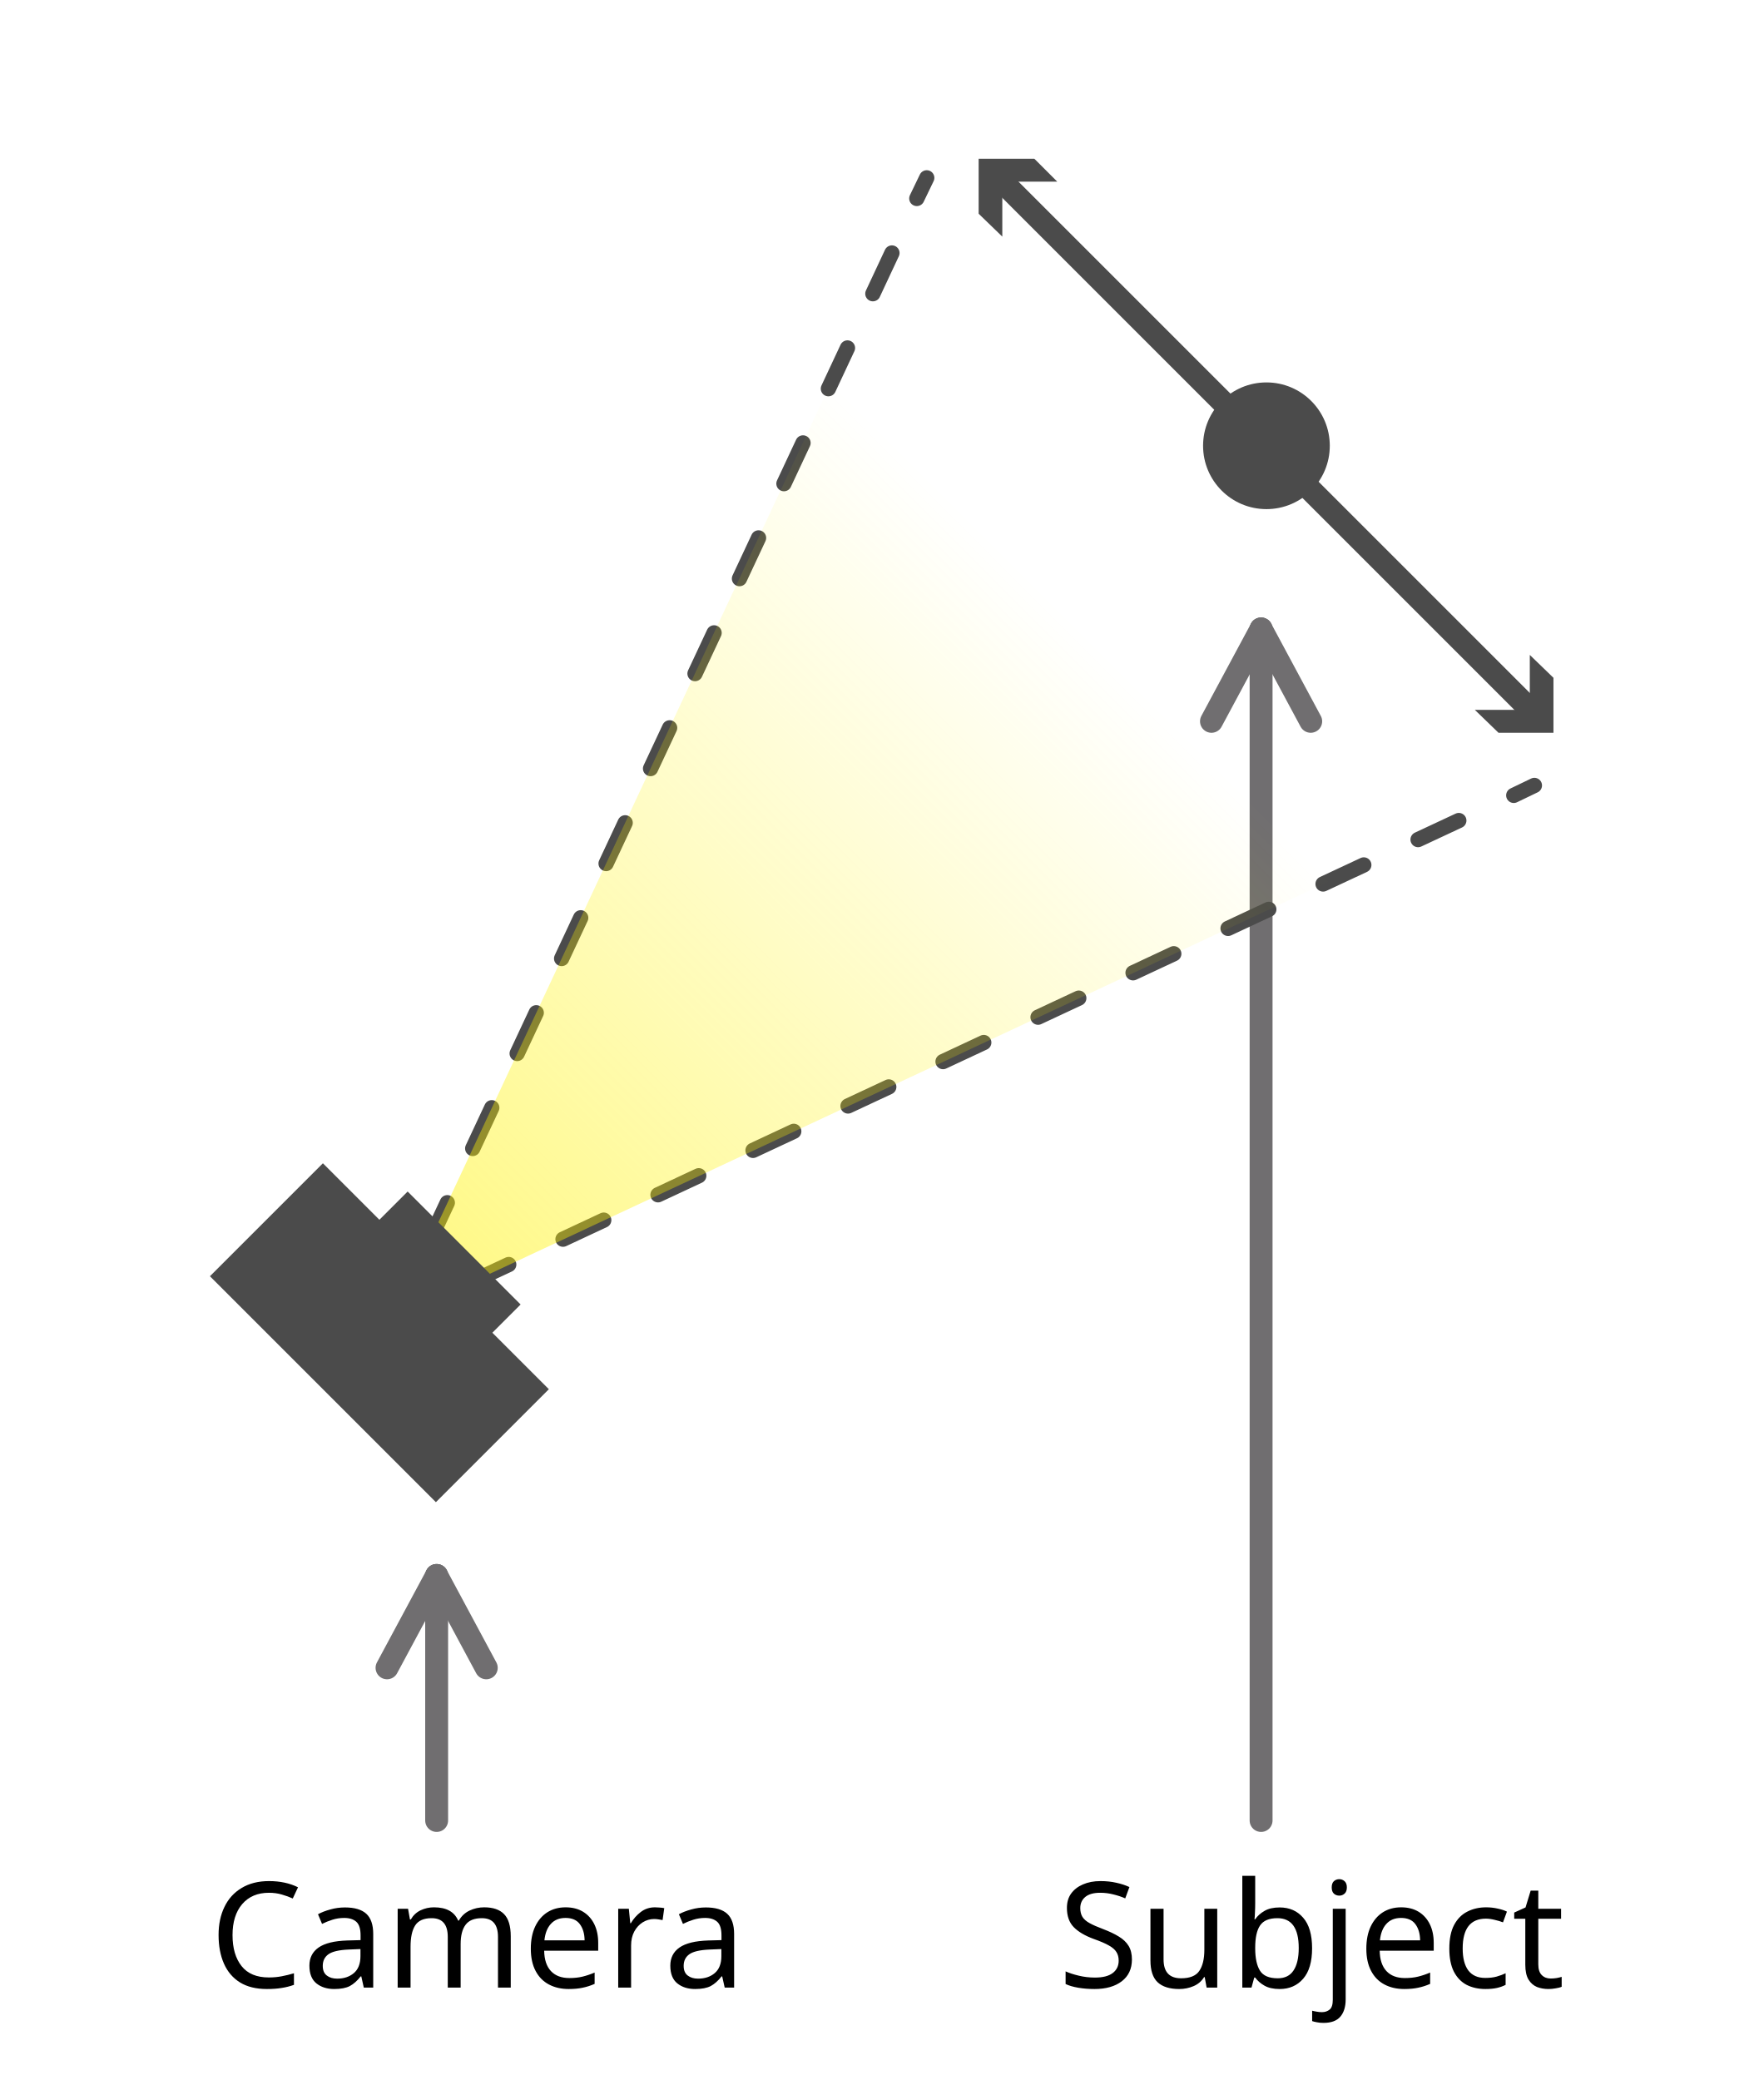
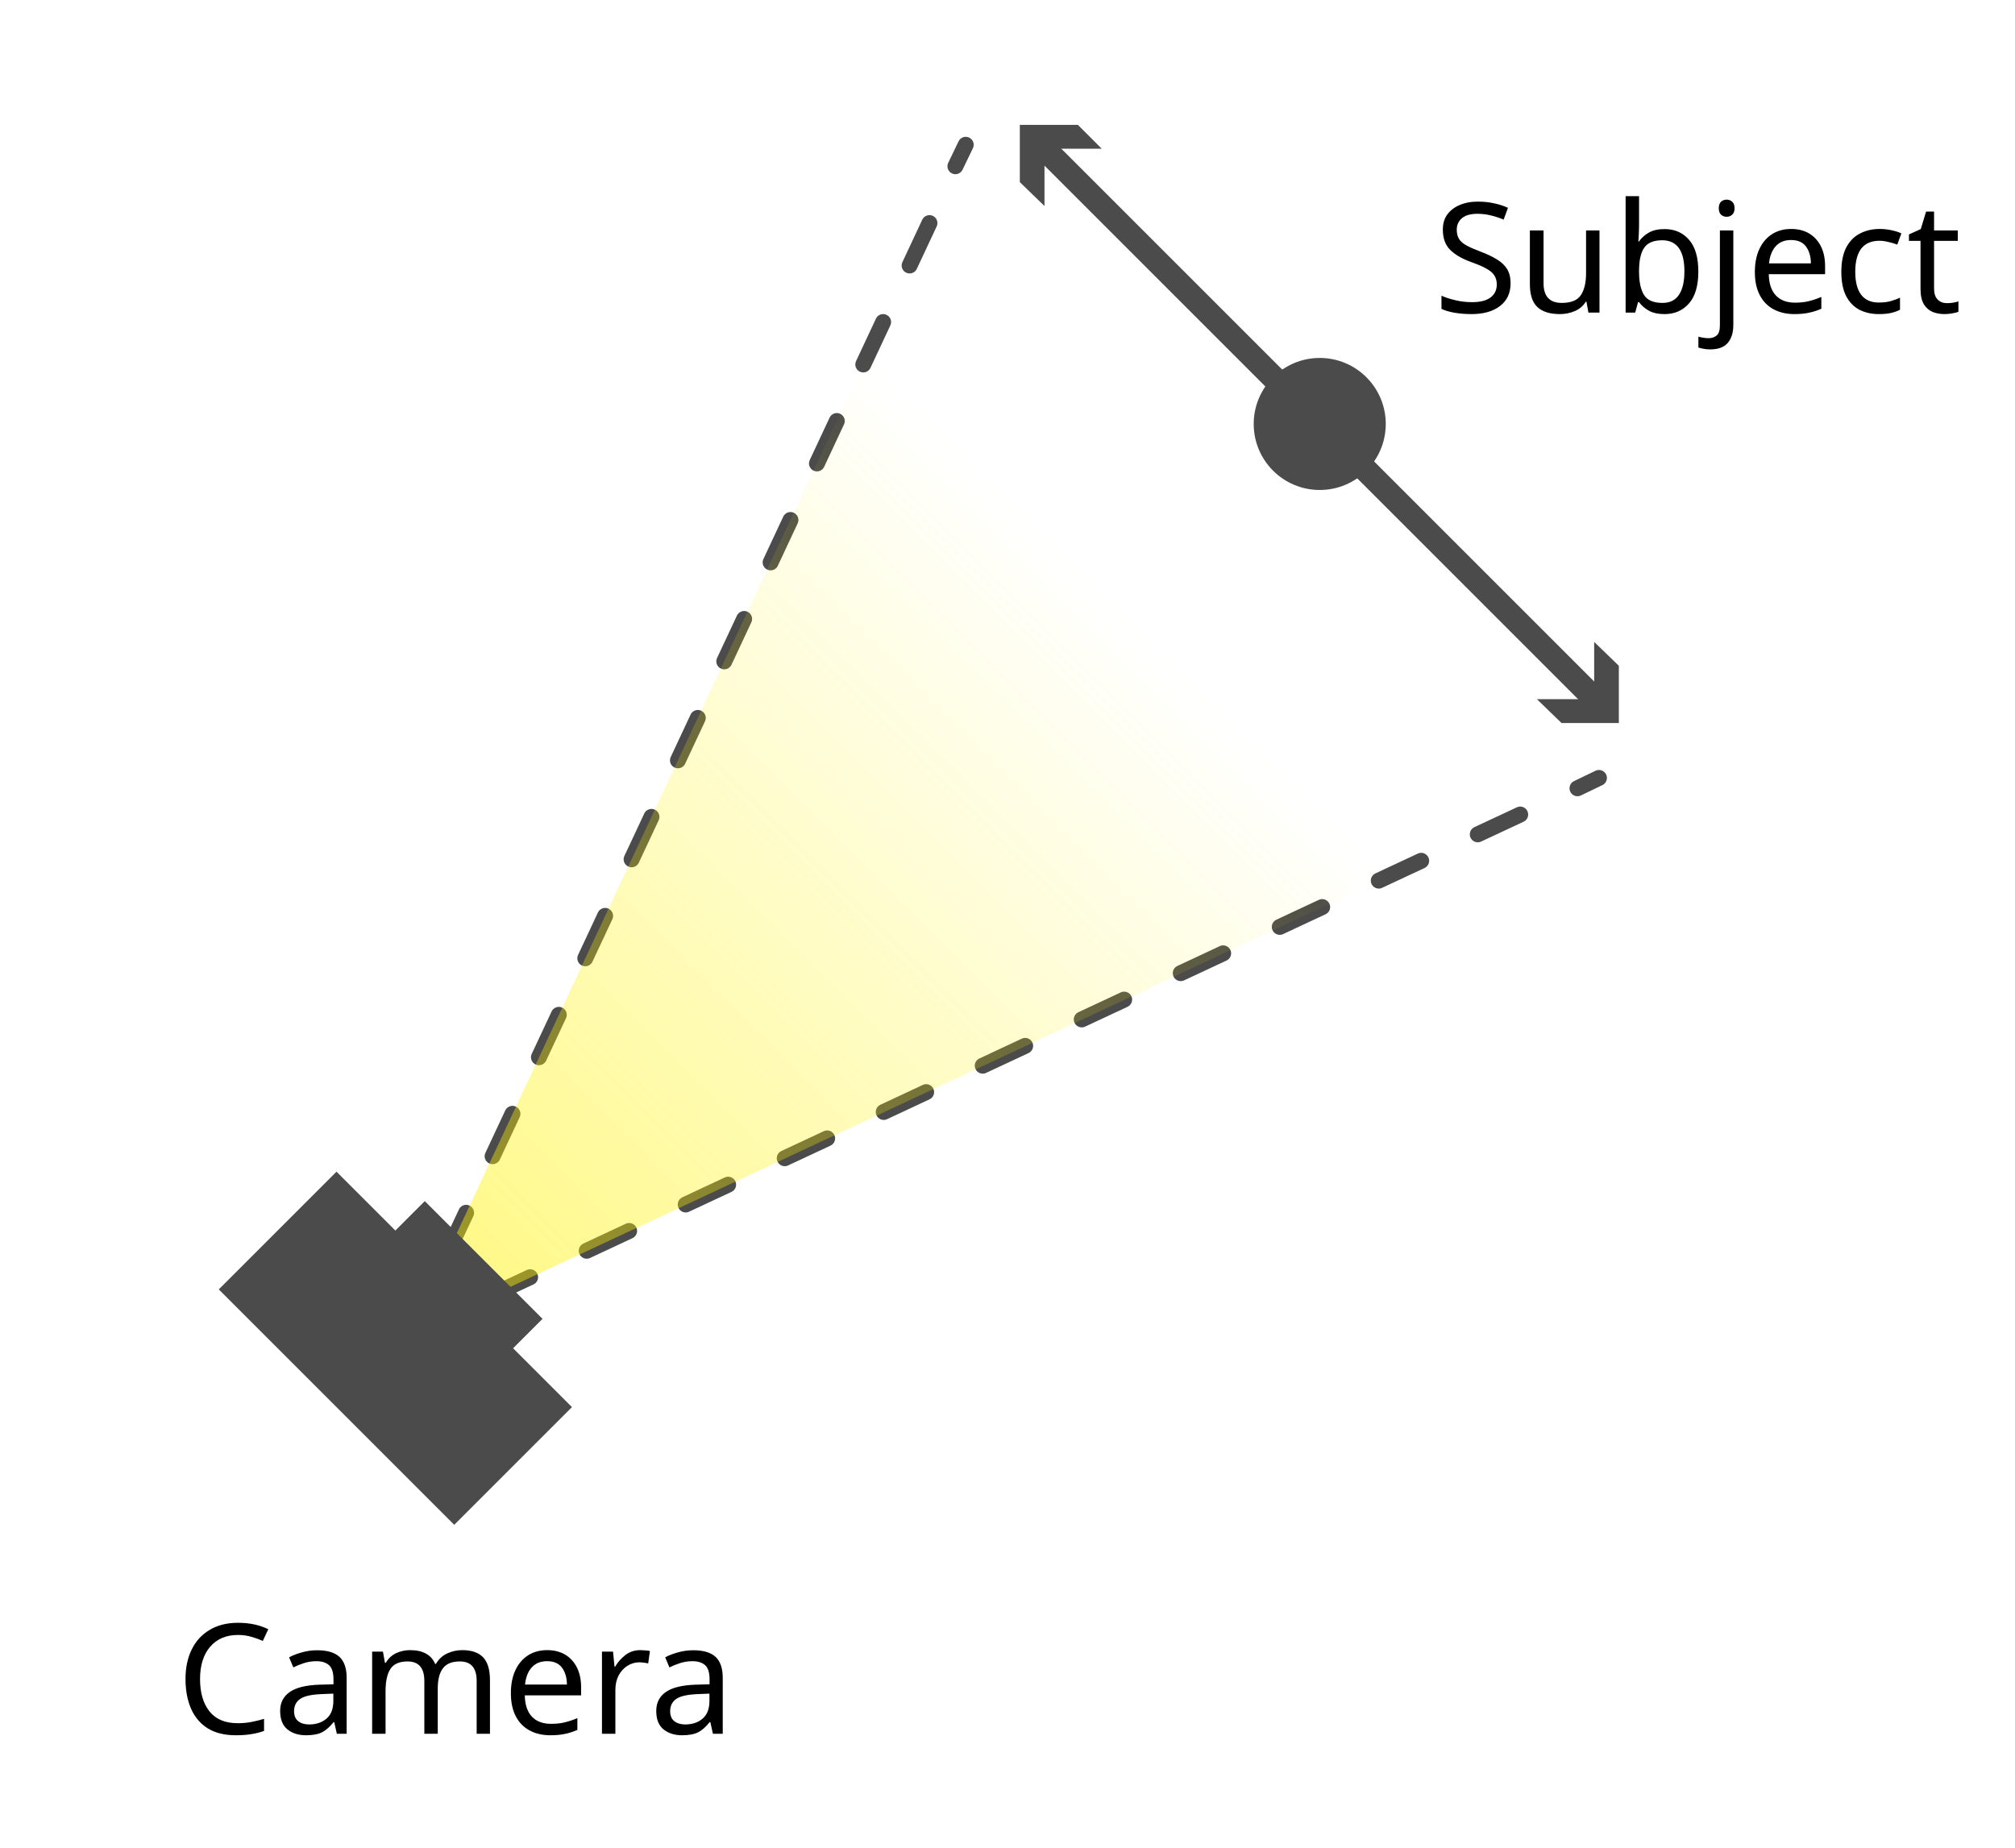
- <svg xmlns="http://www.w3.org/2000/svg" version="1.1" id="Layer_1" x="0px" y="0px" viewBox="-396 232 231 272.5" style="enable-background:new -396 232 231 272.5;" xml:space="preserve">
+ <svg xmlns="http://www.w3.org/2000/svg" version="1.1" id="Layer_1" x="0px" y="0px" viewBox="-524 224.5 253.3 232.3" style="enable-background:new -524 224.5 253.3 232.3;" xml:space="preserve">
  <style type="text/css">
- 	.st0{opacity:0.8;}
- 	.st1{fill:none;stroke:#4C4A4C;stroke-width:3;stroke-linecap:round;stroke-linejoin:round;stroke-miterlimit:10;}
- 	.st2{font-family:'NYPLKievit-Regular';}
- 	.st3{font-size:19.272px;}
- 	.st4{fill:none;stroke:#4B4B4B;stroke-width:3;stroke-linecap:round;stroke-linejoin:round;}
- 	.st5{fill:#4B4B4B;}
- 	.st6{fill:none;stroke:#4B4B4B;stroke-width:2;stroke-linecap:round;stroke-linejoin:round;}
- 	.st7{fill:none;stroke:#4B4B4B;stroke-width:2;stroke-linecap:round;stroke-linejoin:round;stroke-dasharray:5.888,7.85;}
- 	.st8{fill:url(#SVGID_1_);}
+ 	.st0{font-family:'NYPLKievit-Regular';}
+ 	.st1{font-size:19.272px;}
+ 	.st2{fill:none;stroke:#4B4B4B;stroke-width:3;stroke-linecap:round;stroke-linejoin:round;}
+ 	.st3{fill:#4B4B4B;}
+ 	.st4{fill:none;stroke:#4B4B4B;stroke-width:2;stroke-linecap:round;stroke-linejoin:round;}
+ 	.st5{fill:none;stroke:#4B4B4B;stroke-width:2;stroke-linecap:round;stroke-linejoin:round;stroke-dasharray:5.888,7.85;}
+ 	.st6{fill:url(#SVGID_1_);}
</style>
+   <text transform="matrix(1 0 0 1 -501.8528 442.4663)" class="st0 st1">Camera</text>
+   <text transform="matrix(1 0 0 1 -343.7807 263.7996)" class="st0 st1">Subject</text>
  <g>
-     <g class="st0">
-       <line class="st1" x1="-338.8" y1="438.4" x2="-338.8" y2="470.5" />
-       <line class="st1" x1="-338.8" y1="438.4" x2="-345.3" y2="450.5" />
-       <line class="st1" x1="-338.8" y1="438.4" x2="-332.3" y2="450.5" />
-     </g>
-     <g class="st0">
-       <line class="st1" x1="-230.8" y1="314.4" x2="-230.8" y2="470.5" />
-       <line class="st1" x1="-230.8" y1="314.4" x2="-237.3" y2="326.5" />
-       <line class="st1" x1="-230.8" y1="314.4" x2="-224.3" y2="326.5" />
-     </g>
-     <text transform="matrix(1 0 0 1 -368.5388 492.3932)" class="st2 st3">Camera</text>
-     <text transform="matrix(1 0 0 1 -257.3923 492.3932)" class="st2 st3">Subject</text>
    <g>
      <g>
        <g>
+           <line class="st2" x1="-393.3" y1="242.6" x2="-322.9" y2="313" />
          <g>
-             <line class="st4" x1="-265.3" y1="255.2" x2="-194.9" y2="325.6" />
-             <g>
-               <polygon class="st5" points="-264.7,263 -264.7,255.8 -257.5,255.8 -260.5,252.8 -267.8,252.8 -267.8,260       " />
-             </g>
-             <g>
-               <polygon class="st5" points="-202.8,325 -195.6,325 -195.6,317.8 -192.5,320.8 -192.5,328 -199.7,328       " />
-             </g>
+             <polygon class="st3" points="-392.7,250.4 -392.7,243.2 -385.5,243.2 -388.5,240.2 -395.8,240.2 -395.8,247.4      " />
+           </g>
+           <g>
+             <polygon class="st3" points="-330.8,312.4 -323.6,312.4 -323.6,305.2 -320.5,308.2 -320.5,315.4 -327.7,315.4      " />
          </g>
        </g>
-         <circle class="st5" cx="-230.1" cy="290.4" r="8.3" />
      </g>
+       <circle class="st3" cx="-358.1" cy="277.8" r="8.3" />
+     </g>
+     <g>
      <g>
-         <g>
-           <line class="st6" x1="-195" y1="334.9" x2="-197.7" y2="336.2" />
-           <line class="st7" x1="-204.9" y1="339.5" x2="-338.2" y2="401.8" />
-           <polyline class="st6" points="-341.8,403.5 -344.5,404.8 -343.2,402     " />
-           <line class="st7" x1="-339.9" y1="394.9" x2="-277.5" y2="261.6" />
-           <line class="st6" x1="-275.9" y1="258" x2="-274.6" y2="255.3" />
-         </g>
+         <line class="st4" x1="-323" y1="322.3" x2="-325.7" y2="323.6" />
+         <line class="st5" x1="-332.9" y1="326.9" x2="-466.2" y2="389.2" />
+         <polyline class="st4" points="-469.8,390.9 -472.5,392.2 -471.2,389.4    " />
+         <line class="st5" x1="-467.9" y1="382.3" x2="-405.5" y2="249" />
+         <line class="st4" x1="-403.9" y1="245.4" x2="-402.6" y2="242.7" />
      </g>
-       <linearGradient id="SVGID_1_" gradientUnits="userSpaceOnUse" x1="-298.251" y1="130.431" x2="-298.251" y2="280.452" gradientTransform="matrix(0.7071 0.7071 -0.7071 0.7071 48.8652 433.2496)">
-         <stop offset="0" style="stop-color:#FFF200;stop-opacity:0" />
-         <stop offset="1" style="stop-color:#FFF200;stop-opacity:0.6" />
-       </linearGradient>
-       <polygon class="st8" points="-344.5,404.8 -274.6,255.3 -195,334.9   " />
-       <path id="Rectangle-2" class="st5" d="M-346.3,391.8l-7.4-7.4l-14.8,14.8l29.6,29.6l14.8-14.8l-7.4-7.4l3.7-3.7l-14.8-14.8    L-346.3,391.8z" />
    </g>
+     <linearGradient id="SVGID_1_" gradientUnits="userSpaceOnUse" x1="-705.679" y1="1251.593" x2="-705.679" y2="1101.572" gradientTransform="matrix(0.7071 0.7071 0.7071 -0.7071 -768.2667 1685.963)">
+       <stop offset="0" style="stop-color:#FFF200;stop-opacity:0" />
+       <stop offset="1" style="stop-color:#FFF200;stop-opacity:0.6" />
+     </linearGradient>
+     <polygon class="st6" points="-472.5,392.2 -402.6,242.7 -323,322.3  " />
+     <path id="Rectangle-2" class="st3" d="M-474.3,379.2l-7.4-7.4l-14.8,14.8l29.6,29.6l14.8-14.8l-7.4-7.4l3.7-3.7l-14.8-14.8   L-474.3,379.2z" />
  </g>
</svg>
